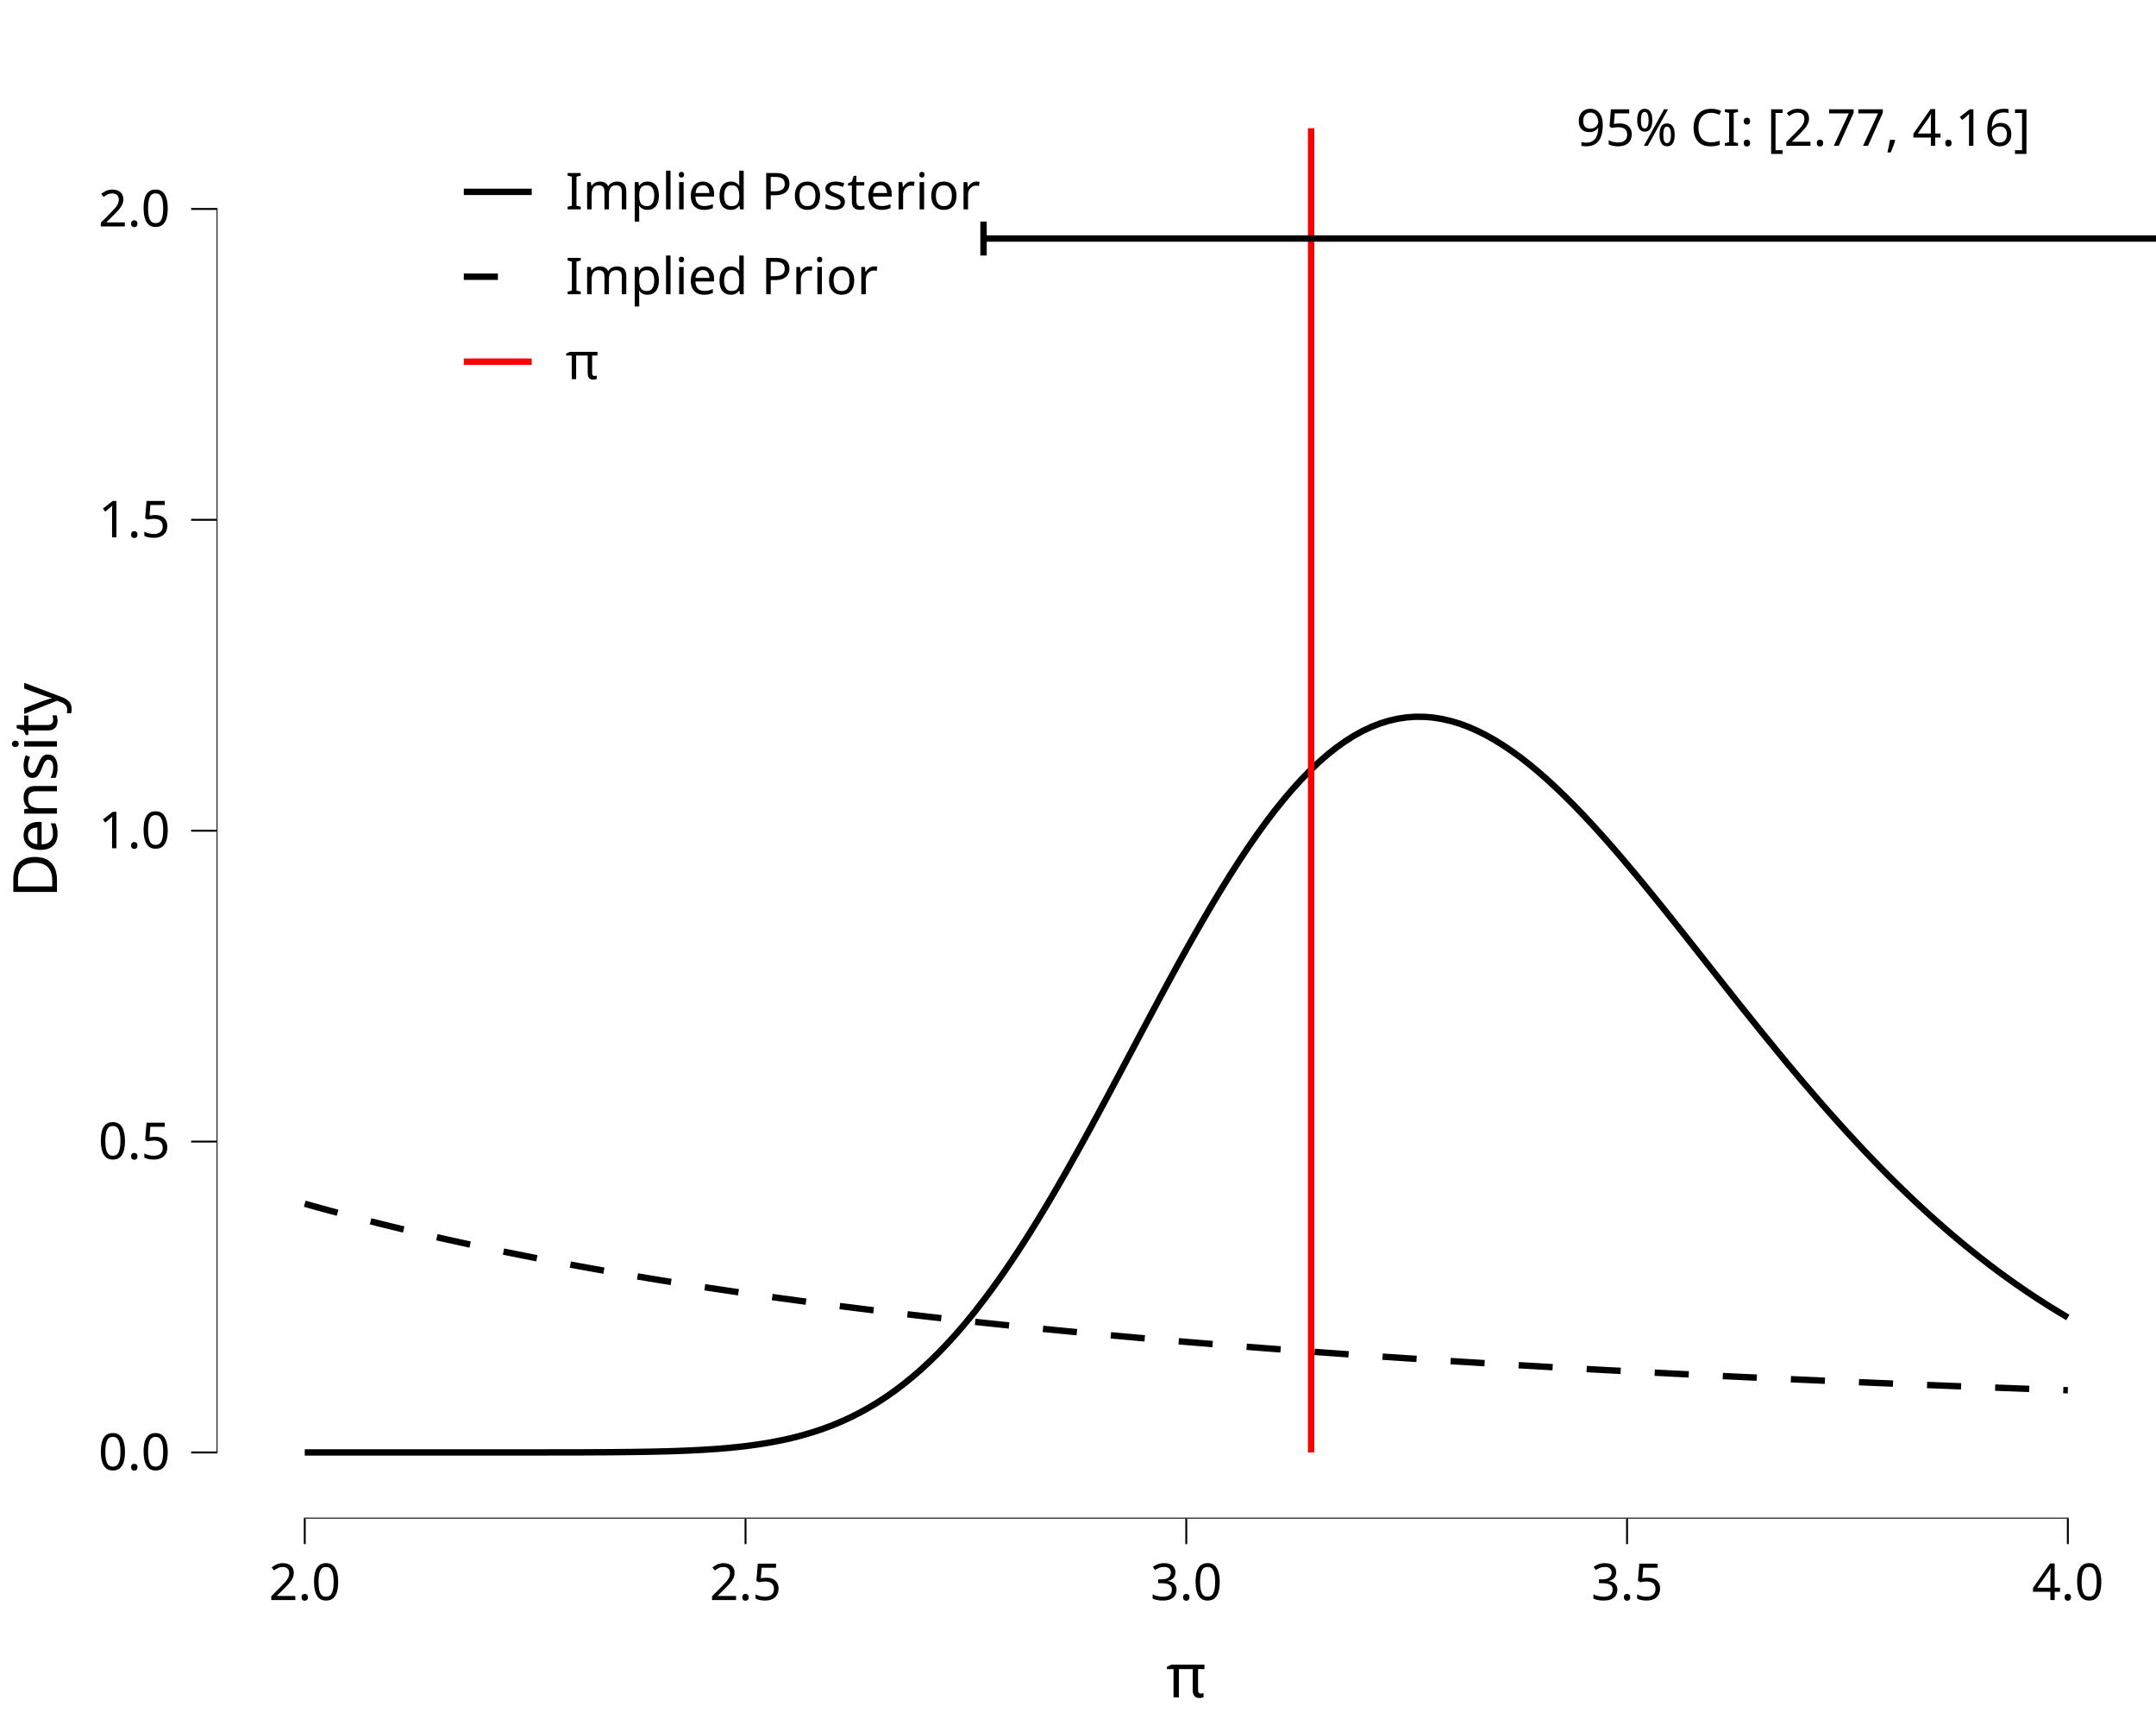
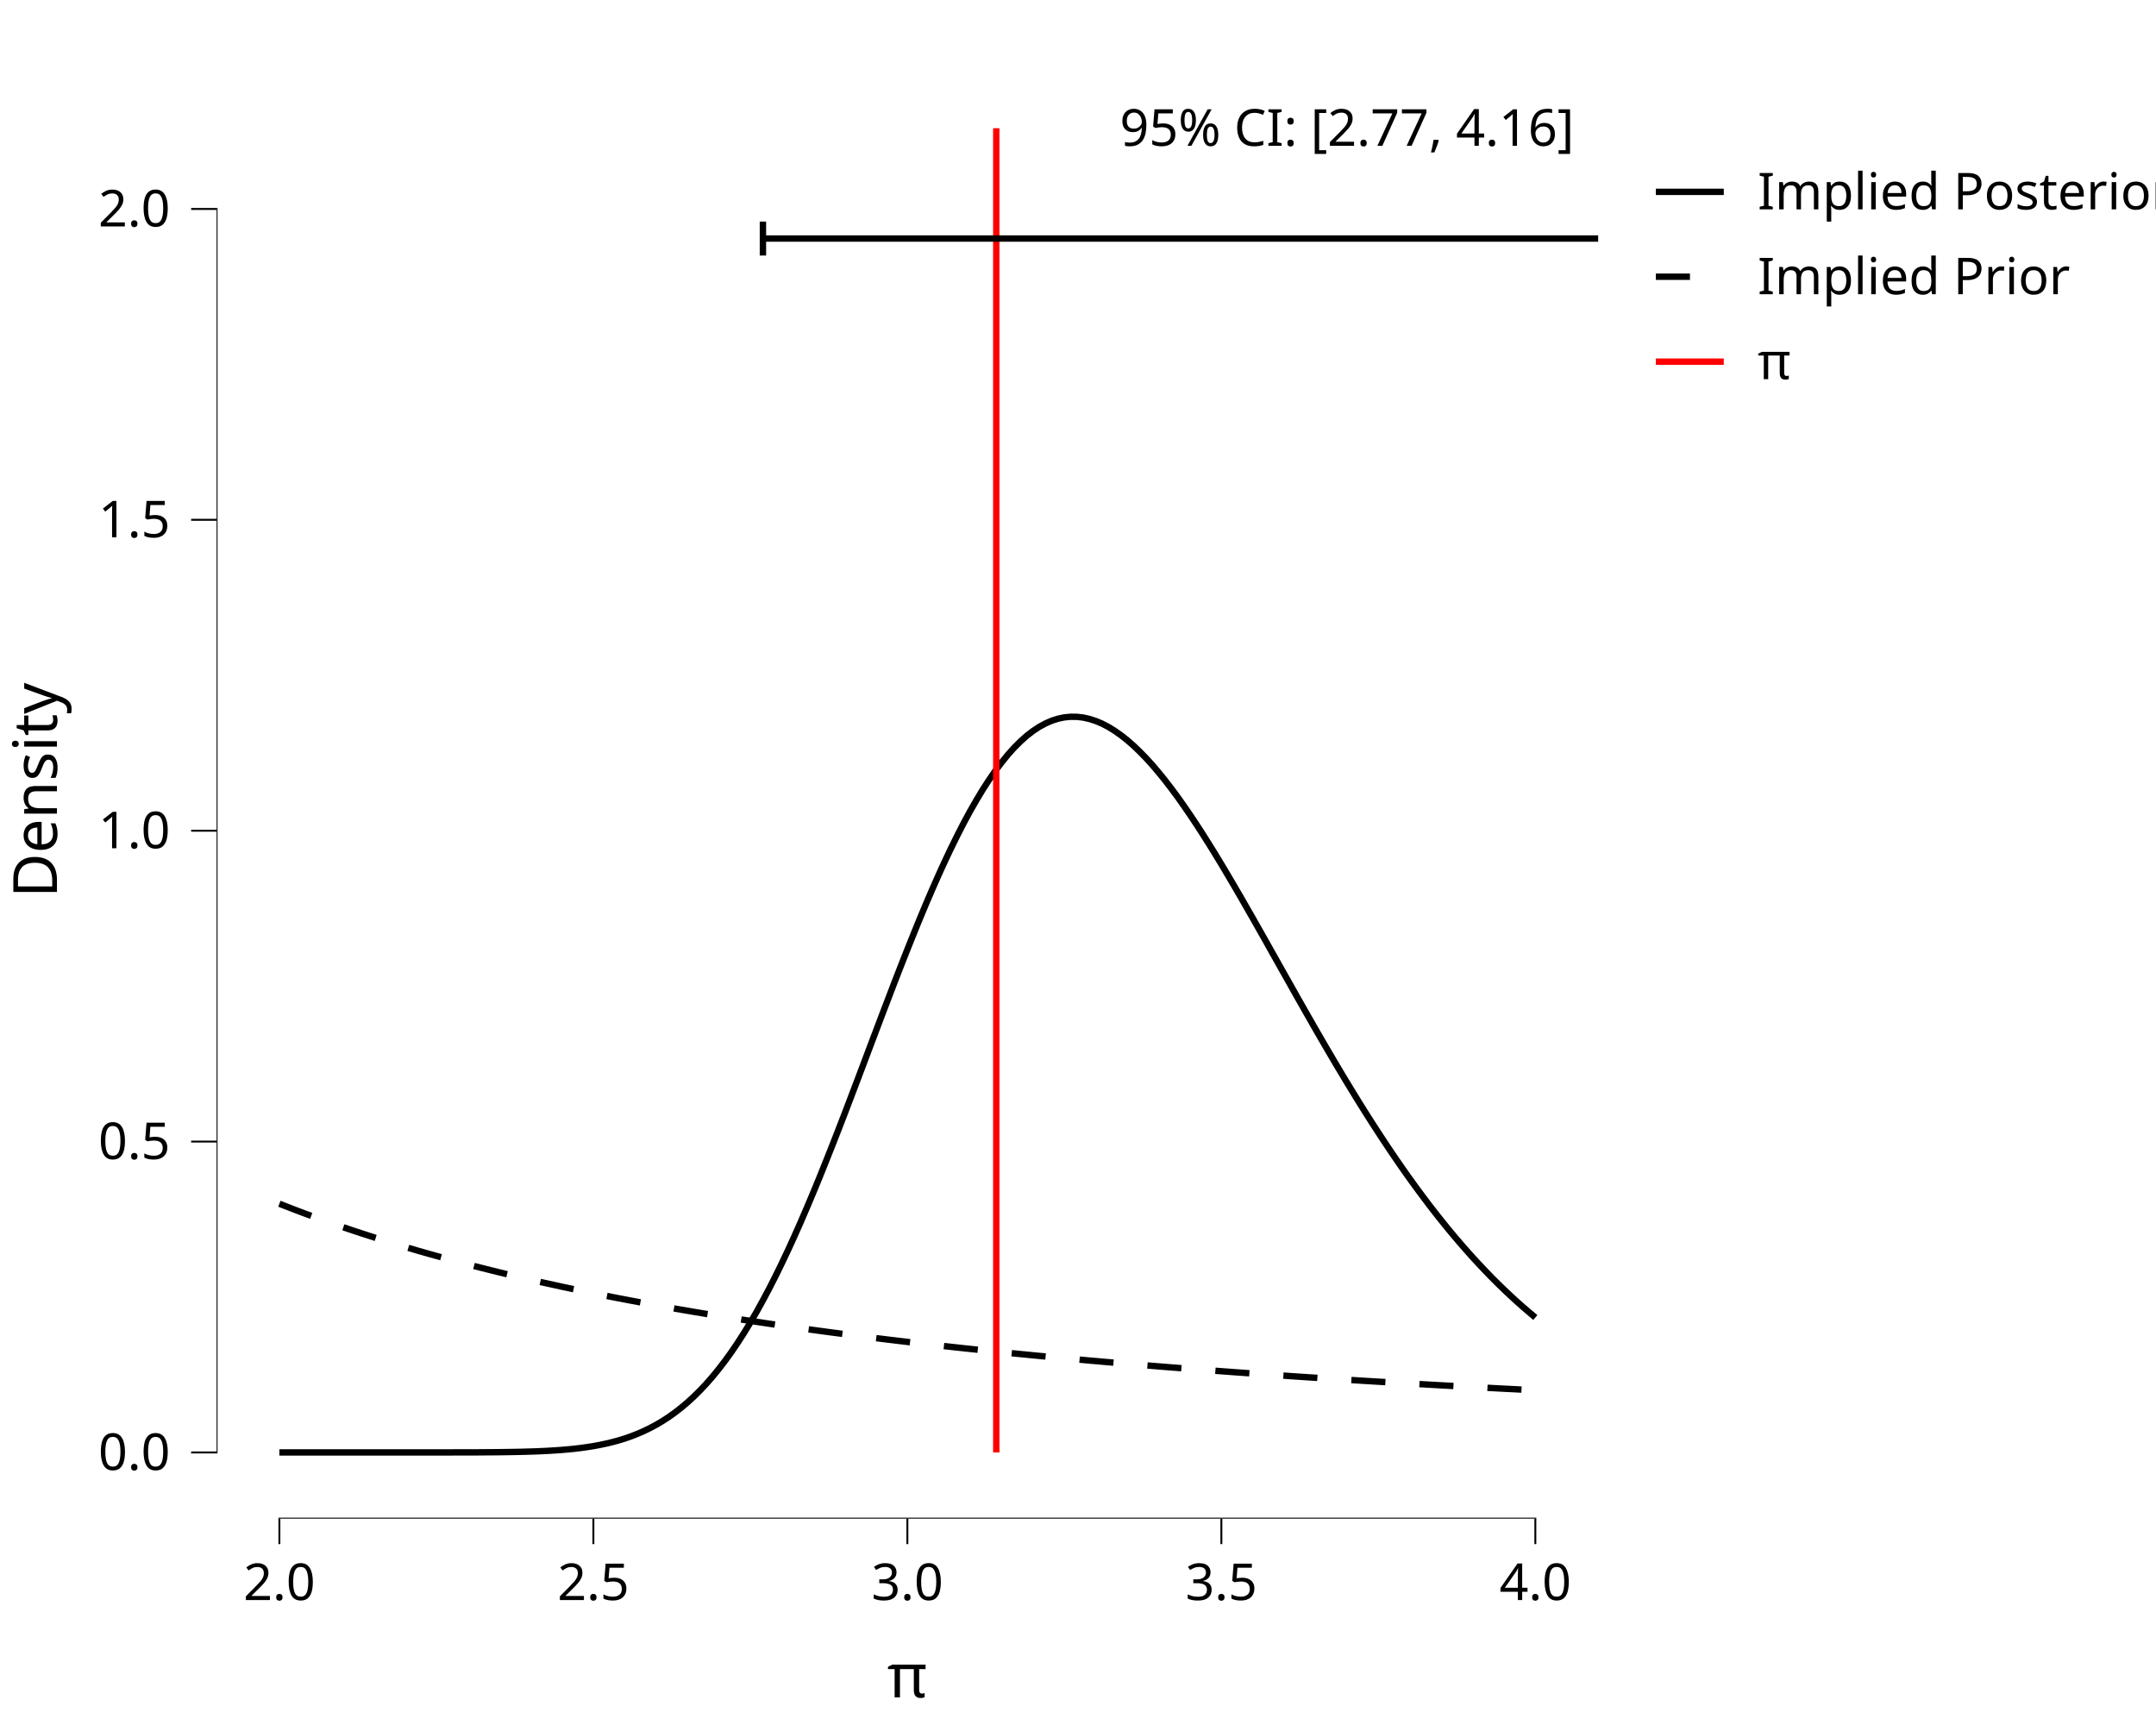
<svg xmlns="http://www.w3.org/2000/svg" class="svglite" data-engine-version="2.0" width="720.00pt" height="576.00pt" viewBox="0 0 720.00 576.00">
  <defs>
    <style type="text/css">
    .svglite line, .svglite polyline, .svglite polygon, .svglite path, .svglite rect, .svglite circle {
      fill: none;
      stroke: #000000;
      stroke-linecap: round;
      stroke-linejoin: round;
      stroke-miterlimit: 10.00;
    }
  </style>
  </defs>
  <rect width="100%" height="100%" style="stroke: none; fill: #FFFFFF;" />
  <defs>
    <clipPath id="cpMC4wMHw3MjAuMDB8MC4wMHw1NzYuMDA=">
      <rect x="0.00" y="0.00" width="720.00" height="576.00" />
    </clipPath>
  </defs>
  <g clip-path="url(#cpMC4wMHw3MjAuMDB8MC4wMHw1NzYuMDA=)">
    <rect x="0.00" y="0.00" width="720.00" height="576.00" style="stroke-width: 10.67; stroke: none;" />
  </g>
  <defs>
-     <clipPath id="cpNzIuMzN8NzIwLjAwfDIwLjcxfDUwNy4wOQ==">
-       <rect x="72.33" y="20.71" width="647.67" height="486.39" />
+     <clipPath id="cpNzIuMzN8NTMzLjcxfDIwLjcxfDUwNy4wOQ==">
+       <rect x="72.33" y="20.71" width="461.38" height="486.39" />
    </clipPath>
  </defs>
-   <g clip-path="url(#cpNzIuMzN8NzIwLjAwfDIwLjcxfDUwNy4wOQ==)">
-     <rect x="72.33" y="20.71" width="647.67" height="486.39" style="stroke-width: 10.67; stroke: none;" />
-     <polyline points="101.77,484.99 104.71,484.99 107.66,484.99 110.60,484.99 113.54,484.99 116.49,484.99 119.43,484.99 122.38,484.99 125.32,484.99 128.26,484.99 131.21,484.99 134.15,484.99 137.10,484.99 140.04,484.99 142.98,484.99 145.93,484.99 148.87,484.99 151.82,484.99 154.76,484.99 157.70,484.99 160.65,484.98 163.59,484.98 166.54,484.98 169.48,484.98 172.42,484.98 175.37,484.98 178.31,484.98 181.26,484.98 184.20,484.97 187.14,484.97 190.09,484.96 193.03,484.96 195.98,484.95 198.92,484.93 201.86,484.92 204.81,484.90 207.75,484.87 210.70,484.84 213.64,484.80 216.58,484.75 219.53,484.69 222.47,484.62 225.42,484.53 228.36,484.42 231.30,484.29 234.25,484.14 237.19,483.96 240.14,483.75 243.08,483.50 246.02,483.21 248.97,482.88 251.91,482.49 254.85,482.05 257.80,481.55 260.74,480.98 263.69,480.34 266.63,479.61 269.57,478.79 272.52,477.88 275.46,476.87 278.41,475.75 281.35,474.51 284.29,473.15 287.24,471.65 290.18,470.02 293.13,468.25 296.07,466.33 299.01,464.25 301.96,462.01 304.90,459.61 307.85,457.05 310.79,454.31 313.73,451.40 316.68,448.31 319.62,445.05 322.57,441.61 325.51,438.00 328.45,434.21 331.40,430.26 334.34,426.14 337.29,421.86 340.23,417.43 343.17,412.84 346.12,408.12 349.06,403.26 352.01,398.28 354.95,393.19 357.89,387.99 360.84,382.71 363.78,377.35 366.73,371.92 369.67,366.43 372.61,360.91 375.56,355.36 378.50,349.81 381.44,344.25 384.39,338.71 387.33,333.21 390.28,327.75 393.22,322.36 396.16,317.04 399.11,311.80 402.05,306.68 405.00,301.66 407.94,296.78 410.88,292.04 413.83,287.45 416.77,283.02 419.72,278.77 422.66,274.70 425.60,270.82 428.55,267.15 431.49,263.68 434.44,260.43 437.38,257.40 440.32,254.60 443.27,252.02 446.21,249.68 449.16,247.58 452.10,245.71 455.04,244.09 457.99,242.70 460.93,241.56 463.88,240.65 466.82,239.98 469.76,239.54 472.71,239.34 475.65,239.36 478.60,239.60 481.54,240.07 484.48,240.75 487.43,241.63 490.37,242.72 493.32,244.01 496.26,245.48 499.20,247.14 502.15,248.97 505.09,250.97 508.04,253.12 510.98,255.43 513.92,257.89 516.87,260.48 519.81,263.20 522.75,266.03 525.70,268.98 528.64,272.04 531.59,275.19 534.53,278.42 537.47,281.74 540.42,285.13 543.36,288.59 546.31,292.10 549.25,295.66 552.19,299.27 555.14,302.91 558.08,306.58 561.03,310.28 563.97,313.99 566.91,317.72 569.86,321.45 572.80,325.18 575.75,328.90 578.69,332.62 581.63,336.32 584.58,340.00 587.52,343.66 590.47,347.29 593.41,350.89 596.35,354.46 599.30,357.98 602.24,361.47 605.19,364.91 608.13,368.31 611.07,371.66 614.02,374.96 616.96,378.20 619.91,381.39 622.85,384.53 625.79,387.61 628.74,390.63 631.68,393.59 634.63,396.49 637.57,399.32 640.51,402.10 643.46,404.82 646.40,407.47 649.35,410.06 652.29,412.59 655.23,415.06 658.18,417.46 661.12,419.80 664.06,422.08 667.01,424.30 669.95,426.46 672.90,428.56 675.84,430.60 678.78,432.58 681.73,434.50 684.67,436.37 687.62,438.17 690.56,439.93 " style="stroke-width: 2.13; stroke-linecap: butt;" />
-     <polyline points="101.77,401.94 104.71,402.77 107.66,403.58 110.60,404.38 113.54,405.17 116.49,405.94 119.43,406.71 122.38,407.46 125.32,408.21 128.26,408.94 131.21,409.66 134.15,410.38 137.10,411.08 140.04,411.77 142.98,412.45 145.93,413.13 148.87,413.79 151.82,414.44 154.76,415.09 157.70,415.73 160.65,416.35 163.59,416.97 166.54,417.59 169.48,418.19 172.42,418.78 175.37,419.37 178.31,419.95 181.26,420.52 184.20,421.09 187.14,421.64 190.09,422.19 193.03,422.74 195.98,423.27 198.92,423.80 201.86,424.32 204.81,424.84 207.75,425.35 210.70,425.85 213.64,426.34 216.58,426.83 219.53,427.32 222.47,427.79 225.42,428.27 228.36,428.73 231.30,429.19 234.25,429.65 237.19,430.10 240.14,430.54 243.08,430.98 246.02,431.41 248.97,431.84 251.91,432.26 254.85,432.68 257.80,433.09 260.74,433.50 263.69,433.90 266.63,434.30 269.57,434.69 272.52,435.08 275.46,435.47 278.41,435.85 281.35,436.22 284.29,436.59 287.24,436.96 290.18,437.33 293.13,437.68 296.07,438.04 299.01,438.39 301.96,438.74 304.90,439.08 307.85,439.42 310.79,439.76 313.73,440.09 316.68,440.42 319.62,440.74 322.57,441.06 325.51,441.38 328.45,441.69 331.40,442.00 334.34,442.31 337.29,442.62 340.23,442.92 343.17,443.22 346.12,443.51 349.06,443.80 352.01,444.09 354.95,444.38 357.89,444.66 360.84,444.94 363.78,445.21 366.73,445.49 369.67,445.76 372.61,446.03 375.56,446.29 378.50,446.56 381.44,446.82 384.39,447.07 387.33,447.33 390.28,447.58 393.22,447.83 396.16,448.08 399.11,448.32 402.05,448.56 405.00,448.80 407.94,449.04 410.88,449.28 413.83,449.51 416.77,449.74 419.72,449.97 422.66,450.20 425.60,450.42 428.55,450.64 431.49,450.86 434.44,451.08 437.38,451.30 440.32,451.51 443.27,451.72 446.21,451.93 449.16,452.14 452.10,452.34 455.04,452.55 457.99,452.75 460.93,452.95 463.88,453.15 466.82,453.34 469.76,453.54 472.71,453.73 475.65,453.92 478.60,454.11 481.54,454.30 484.48,454.48 487.43,454.67 490.37,454.85 493.32,455.03 496.26,455.21 499.20,455.39 502.15,455.56 505.09,455.74 508.04,455.91 510.98,456.08 513.92,456.25 516.87,456.42 519.81,456.59 522.75,456.75 525.70,456.92 528.64,457.08 531.59,457.24 534.53,457.40 537.47,457.56 540.42,457.71 543.36,457.87 546.31,458.02 549.25,458.18 552.19,458.33 555.14,458.48 558.08,458.63 561.03,458.78 563.97,458.92 566.91,459.07 569.86,459.21 572.80,459.35 575.75,459.50 578.69,459.64 581.63,459.78 584.58,459.92 587.52,460.05 590.47,460.19 593.41,460.32 596.35,460.46 599.30,460.59 602.24,460.72 605.19,460.85 608.13,460.98 611.07,461.11 614.02,461.24 616.96,461.36 619.91,461.49 622.85,461.61 625.79,461.74 628.74,461.86 631.68,461.98 634.63,462.10 637.57,462.22 640.51,462.34 643.46,462.46 646.40,462.58 649.35,462.69 652.29,462.81 655.23,462.92 658.18,463.03 661.12,463.15 664.06,463.26 667.01,463.37 669.95,463.48 672.90,463.59 675.84,463.70 678.78,463.80 681.73,463.91 684.67,464.02 687.62,464.12 690.56,464.22 " style="stroke-width: 2.13; stroke-dasharray: 11.38,11.38; stroke-linecap: butt;" />
-     <polyline points="437.85,484.99 437.85,480.52 437.85,476.05 437.85,471.59 437.85,467.12 437.85,462.65 437.85,458.19 437.85,453.72 437.85,449.25 437.85,444.79 437.85,440.32 437.85,435.86 437.85,431.39 437.85,426.92 437.85,422.46 437.85,417.99 437.85,413.52 437.85,409.06 437.85,404.59 437.85,400.12 437.85,395.66 437.85,391.19 437.85,386.73 437.85,382.26 437.85,377.79 437.85,373.33 437.85,368.86 437.85,364.39 437.85,359.93 437.85,355.46 437.85,350.99 437.85,346.53 437.85,342.06 437.85,337.60 437.85,333.13 437.85,328.66 437.85,324.20 437.85,319.73 437.85,315.26 437.85,310.80 437.85,306.33 437.85,301.87 437.85,297.40 437.85,292.93 437.85,288.47 437.85,284.00 437.85,279.53 437.85,275.07 437.85,270.60 437.85,266.13 437.85,261.67 437.85,257.20 437.85,252.74 437.85,248.27 437.85,243.80 437.85,239.34 437.85,234.87 437.85,230.40 437.85,225.94 437.85,221.47 437.85,217.00 437.85,212.54 437.85,208.07 437.85,203.61 437.85,199.14 437.85,194.67 437.85,190.21 437.85,185.74 437.85,181.27 437.85,176.81 437.85,172.34 437.85,167.87 437.85,163.41 437.85,158.94 437.85,154.48 437.85,150.01 437.85,145.54 437.85,141.08 437.85,136.61 437.85,132.14 437.85,127.68 437.85,123.21 437.85,118.74 437.85,114.28 437.85,109.81 437.85,105.35 437.85,100.88 437.85,96.41 437.85,91.95 437.85,87.48 437.85,83.01 437.85,78.55 437.85,74.08 437.85,69.61 437.85,65.15 437.85,60.68 437.85,56.22 437.85,51.75 437.85,47.28 437.85,42.82 " style="stroke-width: 2.13; stroke: #FF0000; stroke-linecap: butt;" />
-     <line x1="101.45" y1="507.09" x2="690.88" y2="507.09" style="stroke-width: 0.64; stroke-linecap: butt;" />
+   <g clip-path="url(#cpNzIuMzN8NTMzLjcxfDIwLjcxfDUwNy4wOQ==)">
+     <rect x="72.33" y="20.71" width="461.38" height="486.39" style="stroke-width: 10.67; stroke: none;" />
+     <polyline points="93.30,484.99 95.40,484.99 97.50,484.99 99.59,484.99 101.69,484.99 103.79,484.99 105.88,484.99 107.98,484.99 110.08,484.99 112.18,484.99 114.27,484.99 116.37,484.99 118.47,484.99 120.56,484.99 122.66,484.99 124.76,484.99 126.86,484.99 128.95,484.99 131.05,484.99 133.15,484.99 135.24,484.98 137.34,484.98 139.44,484.98 141.54,484.98 143.63,484.98 145.73,484.98 147.83,484.98 149.92,484.98 152.02,484.97 154.12,484.97 156.22,484.96 158.31,484.96 160.41,484.95 162.51,484.93 164.60,484.92 166.70,484.90 168.80,484.87 170.90,484.84 172.99,484.80 175.09,484.75 177.19,484.69 179.29,484.62 181.38,484.53 183.48,484.42 185.58,484.29 187.67,484.14 189.77,483.96 191.87,483.75 193.97,483.50 196.06,483.21 198.16,482.88 200.26,482.49 202.35,482.05 204.45,481.55 206.55,480.98 208.65,480.34 210.74,479.61 212.84,478.79 214.94,477.88 217.03,476.87 219.13,475.75 221.23,474.51 223.33,473.15 225.42,471.65 227.52,470.02 229.62,468.25 231.71,466.33 233.81,464.25 235.91,462.01 238.01,459.61 240.10,457.05 242.20,454.31 244.30,451.40 246.39,448.31 248.49,445.05 250.59,441.61 252.69,438.00 254.78,434.21 256.88,430.26 258.98,426.14 261.07,421.86 263.17,417.43 265.27,412.84 267.37,408.12 269.46,403.26 271.56,398.28 273.66,393.19 275.75,387.99 277.85,382.71 279.95,377.35 282.05,371.92 284.14,366.43 286.24,360.91 288.34,355.36 290.43,349.81 292.53,344.25 294.63,338.71 296.73,333.21 298.82,327.75 300.92,322.36 303.02,317.04 305.12,311.80 307.21,306.68 309.31,301.66 311.41,296.78 313.50,292.04 315.60,287.45 317.70,283.02 319.80,278.77 321.89,274.70 323.99,270.82 326.09,267.15 328.18,263.68 330.28,260.43 332.38,257.40 334.48,254.60 336.57,252.02 338.67,249.68 340.77,247.58 342.86,245.71 344.96,244.09 347.06,242.70 349.16,241.56 351.25,240.65 353.35,239.98 355.45,239.54 357.54,239.34 359.64,239.36 361.74,239.60 363.84,240.07 365.93,240.75 368.03,241.63 370.13,242.72 372.22,244.01 374.32,245.48 376.42,247.14 378.52,248.97 380.61,250.97 382.71,253.12 384.81,255.43 386.90,257.89 389.00,260.48 391.10,263.20 393.20,266.03 395.29,268.98 397.39,272.04 399.49,275.19 401.58,278.42 403.68,281.74 405.78,285.13 407.88,288.59 409.97,292.10 412.07,295.66 414.17,299.27 416.26,302.91 418.36,306.58 420.46,310.28 422.56,313.99 424.65,317.72 426.75,321.45 428.85,325.18 430.95,328.90 433.04,332.62 435.14,336.32 437.24,340.00 439.33,343.66 441.43,347.29 443.53,350.89 445.63,354.46 447.72,357.98 449.82,361.47 451.92,364.91 454.01,368.31 456.11,371.66 458.21,374.96 460.31,378.20 462.40,381.39 464.50,384.53 466.60,387.61 468.69,390.63 470.79,393.59 472.89,396.49 474.99,399.32 477.08,402.10 479.18,404.82 481.28,407.47 483.37,410.06 485.47,412.59 487.57,415.06 489.67,417.46 491.76,419.80 493.86,422.08 495.96,424.30 498.05,426.46 500.15,428.56 502.25,430.60 504.35,432.58 506.44,434.50 508.54,436.37 510.64,438.17 512.73,439.93 " style="stroke-width: 2.13; stroke-linecap: butt;" />
+     <polyline points="93.30,401.94 95.40,402.77 97.50,403.58 99.59,404.38 101.69,405.17 103.79,405.94 105.88,406.71 107.98,407.46 110.08,408.21 112.18,408.94 114.27,409.66 116.37,410.38 118.47,411.08 120.56,411.77 122.66,412.45 124.76,413.13 126.86,413.79 128.95,414.44 131.05,415.09 133.15,415.73 135.24,416.35 137.34,416.97 139.44,417.59 141.54,418.19 143.63,418.78 145.73,419.37 147.83,419.95 149.92,420.52 152.02,421.09 154.12,421.64 156.22,422.19 158.31,422.74 160.41,423.27 162.51,423.80 164.60,424.32 166.70,424.84 168.80,425.35 170.90,425.85 172.99,426.34 175.09,426.83 177.19,427.32 179.29,427.79 181.38,428.27 183.48,428.73 185.58,429.19 187.67,429.65 189.77,430.10 191.87,430.54 193.97,430.98 196.06,431.41 198.16,431.84 200.26,432.26 202.35,432.68 204.45,433.09 206.55,433.50 208.65,433.90 210.74,434.30 212.84,434.69 214.94,435.08 217.03,435.47 219.13,435.85 221.23,436.22 223.33,436.59 225.42,436.96 227.52,437.33 229.62,437.68 231.71,438.04 233.81,438.39 235.91,438.74 238.01,439.08 240.10,439.42 242.20,439.76 244.30,440.09 246.39,440.42 248.49,440.74 250.59,441.06 252.69,441.38 254.78,441.69 256.88,442.00 258.98,442.31 261.07,442.62 263.17,442.92 265.27,443.22 267.37,443.51 269.46,443.80 271.56,444.09 273.66,444.38 275.75,444.66 277.85,444.94 279.95,445.21 282.05,445.49 284.14,445.76 286.24,446.03 288.34,446.29 290.43,446.56 292.53,446.82 294.63,447.07 296.73,447.33 298.82,447.58 300.92,447.83 303.02,448.08 305.12,448.32 307.21,448.56 309.31,448.80 311.41,449.04 313.50,449.28 315.60,449.51 317.70,449.74 319.80,449.97 321.89,450.20 323.99,450.42 326.09,450.64 328.18,450.86 330.28,451.08 332.38,451.30 334.48,451.51 336.57,451.72 338.67,451.93 340.77,452.14 342.86,452.34 344.96,452.55 347.06,452.75 349.16,452.95 351.25,453.15 353.35,453.34 355.45,453.54 357.54,453.73 359.64,453.92 361.74,454.11 363.84,454.30 365.93,454.48 368.03,454.67 370.13,454.85 372.22,455.03 374.32,455.21 376.42,455.39 378.52,455.56 380.61,455.74 382.71,455.91 384.81,456.08 386.90,456.25 389.00,456.42 391.10,456.59 393.20,456.75 395.29,456.92 397.39,457.08 399.49,457.24 401.58,457.40 403.68,457.56 405.78,457.71 407.88,457.87 409.97,458.02 412.07,458.18 414.17,458.33 416.26,458.48 418.36,458.63 420.46,458.78 422.56,458.92 424.65,459.07 426.75,459.21 428.85,459.35 430.95,459.50 433.04,459.64 435.14,459.78 437.24,459.92 439.33,460.05 441.43,460.19 443.53,460.32 445.63,460.46 447.72,460.59 449.82,460.72 451.92,460.85 454.01,460.98 456.11,461.11 458.21,461.24 460.31,461.36 462.40,461.49 464.50,461.61 466.60,461.74 468.69,461.86 470.79,461.98 472.89,462.10 474.99,462.22 477.08,462.34 479.18,462.46 481.28,462.58 483.37,462.69 485.47,462.81 487.57,462.92 489.67,463.03 491.76,463.15 493.86,463.26 495.96,463.37 498.05,463.48 500.15,463.59 502.25,463.70 504.35,463.80 506.44,463.91 508.54,464.02 510.64,464.12 512.73,464.22 " style="stroke-width: 2.13; stroke-dasharray: 11.38,11.38; stroke-linecap: butt;" />
+     <polyline points="332.71,484.99 332.71,480.52 332.71,476.05 332.71,471.59 332.71,467.12 332.71,462.65 332.71,458.19 332.71,453.72 332.71,449.25 332.71,444.79 332.71,440.32 332.71,435.86 332.71,431.39 332.71,426.92 332.71,422.46 332.71,417.99 332.71,413.52 332.71,409.06 332.71,404.59 332.71,400.12 332.71,395.66 332.71,391.19 332.71,386.73 332.71,382.26 332.71,377.79 332.71,373.33 332.71,368.86 332.71,364.39 332.71,359.93 332.71,355.46 332.71,350.99 332.71,346.53 332.71,342.06 332.71,337.60 332.71,333.13 332.71,328.66 332.71,324.20 332.71,319.73 332.71,315.26 332.71,310.80 332.71,306.33 332.71,301.87 332.71,297.40 332.71,292.93 332.71,288.47 332.71,284.00 332.71,279.53 332.71,275.07 332.71,270.60 332.71,266.13 332.71,261.67 332.71,257.20 332.71,252.74 332.71,248.27 332.71,243.80 332.71,239.34 332.71,234.87 332.71,230.40 332.71,225.94 332.71,221.47 332.71,217.00 332.71,212.54 332.71,208.07 332.71,203.61 332.71,199.14 332.71,194.67 332.71,190.21 332.71,185.74 332.71,181.27 332.71,176.81 332.71,172.34 332.71,167.87 332.71,163.41 332.71,158.94 332.71,154.48 332.71,150.01 332.71,145.54 332.71,141.08 332.71,136.61 332.71,132.14 332.71,127.68 332.71,123.21 332.71,118.74 332.71,114.28 332.71,109.81 332.71,105.35 332.71,100.88 332.71,96.41 332.71,91.95 332.71,87.48 332.71,83.01 332.71,78.55 332.71,74.08 332.71,69.61 332.71,65.15 332.71,60.68 332.71,56.22 332.71,51.75 332.71,47.28 332.71,42.82 " style="stroke-width: 2.13; stroke: #FF0000; stroke-linecap: butt;" />
+     <line x1="92.98" y1="507.09" x2="513.05" y2="507.09" style="stroke-width: 0.64; stroke-linecap: butt;" />
    <line x1="72.33" y1="485.30" x2="72.33" y2="69.45" style="stroke-width: 0.64; stroke-linecap: butt;" />
-     <text x="602.24" y="48.69" text-anchor="middle" style="font-size: 17.07px; font-family: sans;" textLength="150.90px" lengthAdjust="spacingAndGlyphs">95% CI: [2.77, 4.16]</text>
-     <line x1="328.45" y1="79.66" x2="737.66" y2="79.66" style="stroke-width: 2.13; stroke-linecap: butt;" />
-     <polyline points="328.45,73.99 328.45,79.66 328.45,85.33 " style="stroke-width: 2.13; stroke-linecap: butt;" />
-     <polyline points="737.66,85.33 737.66,79.66 737.66,73.99 " style="stroke-width: 2.13; stroke-linecap: butt;" />
-     <rect x="72.33" y="20.71" width="647.67" height="486.39" style="stroke-width: 0.00; stroke: none;" />
+     <text x="449.82" y="48.69" text-anchor="middle" style="font-size: 17.07px; font-family: sans;" textLength="150.90px" lengthAdjust="spacingAndGlyphs">95% CI: [2.77, 4.16]</text>
+     <line x1="254.78" y1="79.66" x2="546.29" y2="79.66" style="stroke-width: 2.13; stroke-linecap: butt;" />
+     <polyline points="254.78,73.99 254.78,79.66 254.78,85.33 " style="stroke-width: 2.13; stroke-linecap: butt;" />
+     <polyline points="546.29,85.33 546.29,79.66 546.29,73.99 " style="stroke-width: 2.13; stroke-linecap: butt;" />
+     <rect x="72.33" y="20.71" width="461.38" height="486.39" style="stroke-width: 0.00; stroke: none;" />
  </g>
  <g clip-path="url(#cpMC4wMHw3MjAuMDB8MC4wMHw1NzYuMDA=)">
    <polyline points="72.33,507.09 72.33,20.71 " style="stroke-width: 0.00; stroke: none; stroke-linecap: butt;" />
    <text x="56.85" y="490.84" text-anchor="end" style="font-size: 17.00px; font-family: sans;" textLength="23.63px" lengthAdjust="spacingAndGlyphs">0.0</text>
    <text x="56.85" y="387.03" text-anchor="end" style="font-size: 17.00px; font-family: sans;" textLength="23.63px" lengthAdjust="spacingAndGlyphs">0.5</text>
    <text x="56.85" y="283.23" text-anchor="end" style="font-size: 17.00px; font-family: sans;" textLength="23.63px" lengthAdjust="spacingAndGlyphs">1.0</text>
    <text x="56.85" y="179.42" text-anchor="end" style="font-size: 17.00px; font-family: sans;" textLength="23.63px" lengthAdjust="spacingAndGlyphs">1.5</text>
    <text x="56.85" y="75.62" text-anchor="end" style="font-size: 17.00px; font-family: sans;" textLength="23.63px" lengthAdjust="spacingAndGlyphs">2.0</text>
    <polyline points="63.83,484.99 72.33,484.99 " style="stroke-width: 0.64; stroke-linecap: butt;" />
    <polyline points="63.83,381.18 72.33,381.18 " style="stroke-width: 0.64; stroke-linecap: butt;" />
    <polyline points="63.83,277.38 72.33,277.38 " style="stroke-width: 0.64; stroke-linecap: butt;" />
    <polyline points="63.83,173.57 72.33,173.57 " style="stroke-width: 0.64; stroke-linecap: butt;" />
    <polyline points="63.83,69.77 72.33,69.77 " style="stroke-width: 0.64; stroke-linecap: butt;" />
-     <polyline points="72.33,507.09 720.00,507.09 " style="stroke-width: 0.00; stroke: none; stroke-linecap: butt;" />
-     <polyline points="101.77,515.60 101.77,507.09 " style="stroke-width: 0.64; stroke-linecap: butt;" />
-     <polyline points="248.97,515.60 248.97,507.09 " style="stroke-width: 0.64; stroke-linecap: butt;" />
-     <polyline points="396.16,515.60 396.16,507.09 " style="stroke-width: 0.64; stroke-linecap: butt;" />
-     <polyline points="543.36,515.60 543.36,507.09 " style="stroke-width: 0.64; stroke-linecap: butt;" />
-     <polyline points="690.56,515.60 690.56,507.09 " style="stroke-width: 0.64; stroke-linecap: butt;" />
-     <text x="101.77" y="534.27" text-anchor="middle" style="font-size: 17.00px; font-family: sans;" textLength="23.63px" lengthAdjust="spacingAndGlyphs">2.0</text>
-     <text x="248.97" y="534.27" text-anchor="middle" style="font-size: 17.00px; font-family: sans;" textLength="23.63px" lengthAdjust="spacingAndGlyphs">2.5</text>
-     <text x="396.16" y="534.27" text-anchor="middle" style="font-size: 17.00px; font-family: sans;" textLength="23.63px" lengthAdjust="spacingAndGlyphs">3.0</text>
-     <text x="543.36" y="534.27" text-anchor="middle" style="font-size: 17.00px; font-family: sans;" textLength="23.63px" lengthAdjust="spacingAndGlyphs">3.5</text>
-     <text x="690.56" y="534.27" text-anchor="middle" style="font-size: 17.00px; font-family: sans;" textLength="23.63px" lengthAdjust="spacingAndGlyphs">4.0</text>
-     <text x="396.16" y="566.78" text-anchor="middle" style="font-size: 20.40px; font-family: sans;" textLength="14.08px" lengthAdjust="spacingAndGlyphs">π</text>
+     <polyline points="72.33,507.09 533.71,507.09 " style="stroke-width: 0.00; stroke: none; stroke-linecap: butt;" />
+     <polyline points="93.30,515.60 93.30,507.09 " style="stroke-width: 0.64; stroke-linecap: butt;" />
+     <polyline points="198.16,515.60 198.16,507.09 " style="stroke-width: 0.64; stroke-linecap: butt;" />
+     <polyline points="303.02,515.60 303.02,507.09 " style="stroke-width: 0.64; stroke-linecap: butt;" />
+     <polyline points="407.88,515.60 407.88,507.09 " style="stroke-width: 0.64; stroke-linecap: butt;" />
+     <polyline points="512.73,515.60 512.73,507.09 " style="stroke-width: 0.64; stroke-linecap: butt;" />
+     <text x="93.30" y="534.27" text-anchor="middle" style="font-size: 17.00px; font-family: sans;" textLength="23.63px" lengthAdjust="spacingAndGlyphs">2.0</text>
+     <text x="198.16" y="534.27" text-anchor="middle" style="font-size: 17.00px; font-family: sans;" textLength="23.63px" lengthAdjust="spacingAndGlyphs">2.5</text>
+     <text x="303.02" y="534.27" text-anchor="middle" style="font-size: 17.00px; font-family: sans;" textLength="23.63px" lengthAdjust="spacingAndGlyphs">3.0</text>
+     <text x="407.88" y="534.27" text-anchor="middle" style="font-size: 17.00px; font-family: sans;" textLength="23.63px" lengthAdjust="spacingAndGlyphs">3.5</text>
+     <text x="512.73" y="534.27" text-anchor="middle" style="font-size: 17.00px; font-family: sans;" textLength="23.63px" lengthAdjust="spacingAndGlyphs">4.0</text>
+     <text x="303.02" y="566.78" text-anchor="middle" style="font-size: 20.40px; font-family: sans;" textLength="14.08px" lengthAdjust="spacingAndGlyphs">π</text>
    <text transform="translate(19.02,263.90) rotate(-90)" text-anchor="middle" style="font-size: 20.40px; font-family: sans;" textLength="68.04px" lengthAdjust="spacingAndGlyphs">Density</text>
-     <rect x="146.58" y="20.71" width="175.33" height="119.70" style="stroke-width: 0.75; stroke: none;" />
-     <rect x="146.58" y="20.71" width="175.33" height="119.70" style="stroke-width: 10.67; stroke: none;" />
-     <rect x="152.06" y="49.88" width="28.35" height="28.35" style="stroke-width: 10.67; stroke: none;" />
-     <line x1="154.89" y1="64.06" x2="177.57" y2="64.06" style="stroke-width: 2.13; stroke-linecap: butt;" />
-     <rect x="152.06" y="78.23" width="28.35" height="28.35" style="stroke-width: 10.67; stroke: none;" />
-     <line x1="154.89" y1="92.40" x2="177.57" y2="92.40" style="stroke-width: 2.13; stroke-dasharray: 11.38,11.38; stroke-linecap: butt;" />
-     <rect x="152.06" y="106.58" width="28.35" height="28.35" style="stroke-width: 10.67; stroke: none;" />
-     <line x1="154.89" y1="120.75" x2="177.57" y2="120.75" style="stroke-width: 2.13; stroke: #FF0000; stroke-linecap: butt;" />
-     <text x="188.87" y="69.91" style="font-size: 17.00px; font-family: sans;" textLength="127.56px" lengthAdjust="spacingAndGlyphs">Implied Posterior</text>
-     <text x="188.87" y="98.25" style="font-size: 17.00px; font-family: sans;" textLength="95.42px" lengthAdjust="spacingAndGlyphs">Implied Prior</text>
-     <text x="188.87" y="126.60" style="font-size: 17.00px; font-family: sans;" textLength="11.73px" lengthAdjust="spacingAndGlyphs">π</text>
+     <rect x="544.67" y="20.71" width="175.33" height="119.70" style="stroke-width: 0.75; stroke: none;" />
+     <rect x="544.67" y="20.71" width="175.33" height="119.70" style="stroke-width: 10.67; stroke: none;" />
+     <rect x="550.14" y="49.88" width="28.35" height="28.35" style="stroke-width: 10.67; stroke: none;" />
+     <line x1="552.98" y1="64.06" x2="575.66" y2="64.06" style="stroke-width: 2.13; stroke-linecap: butt;" />
+     <rect x="550.14" y="78.23" width="28.35" height="28.35" style="stroke-width: 10.67; stroke: none;" />
+     <line x1="552.98" y1="92.40" x2="575.66" y2="92.40" style="stroke-width: 2.13; stroke-dasharray: 11.38,11.38; stroke-linecap: butt;" />
+     <rect x="550.14" y="106.58" width="28.35" height="28.35" style="stroke-width: 10.67; stroke: none;" />
+     <line x1="552.98" y1="120.75" x2="575.66" y2="120.75" style="stroke-width: 2.13; stroke: #FF0000; stroke-linecap: butt;" />
+     <text x="586.96" y="69.91" style="font-size: 17.00px; font-family: sans;" textLength="127.56px" lengthAdjust="spacingAndGlyphs">Implied Posterior</text>
+     <text x="586.96" y="98.25" style="font-size: 17.00px; font-family: sans;" textLength="95.42px" lengthAdjust="spacingAndGlyphs">Implied Prior</text>
+     <text x="586.96" y="126.60" style="font-size: 17.00px; font-family: sans;" textLength="11.73px" lengthAdjust="spacingAndGlyphs">π</text>
  </g>
</svg>
